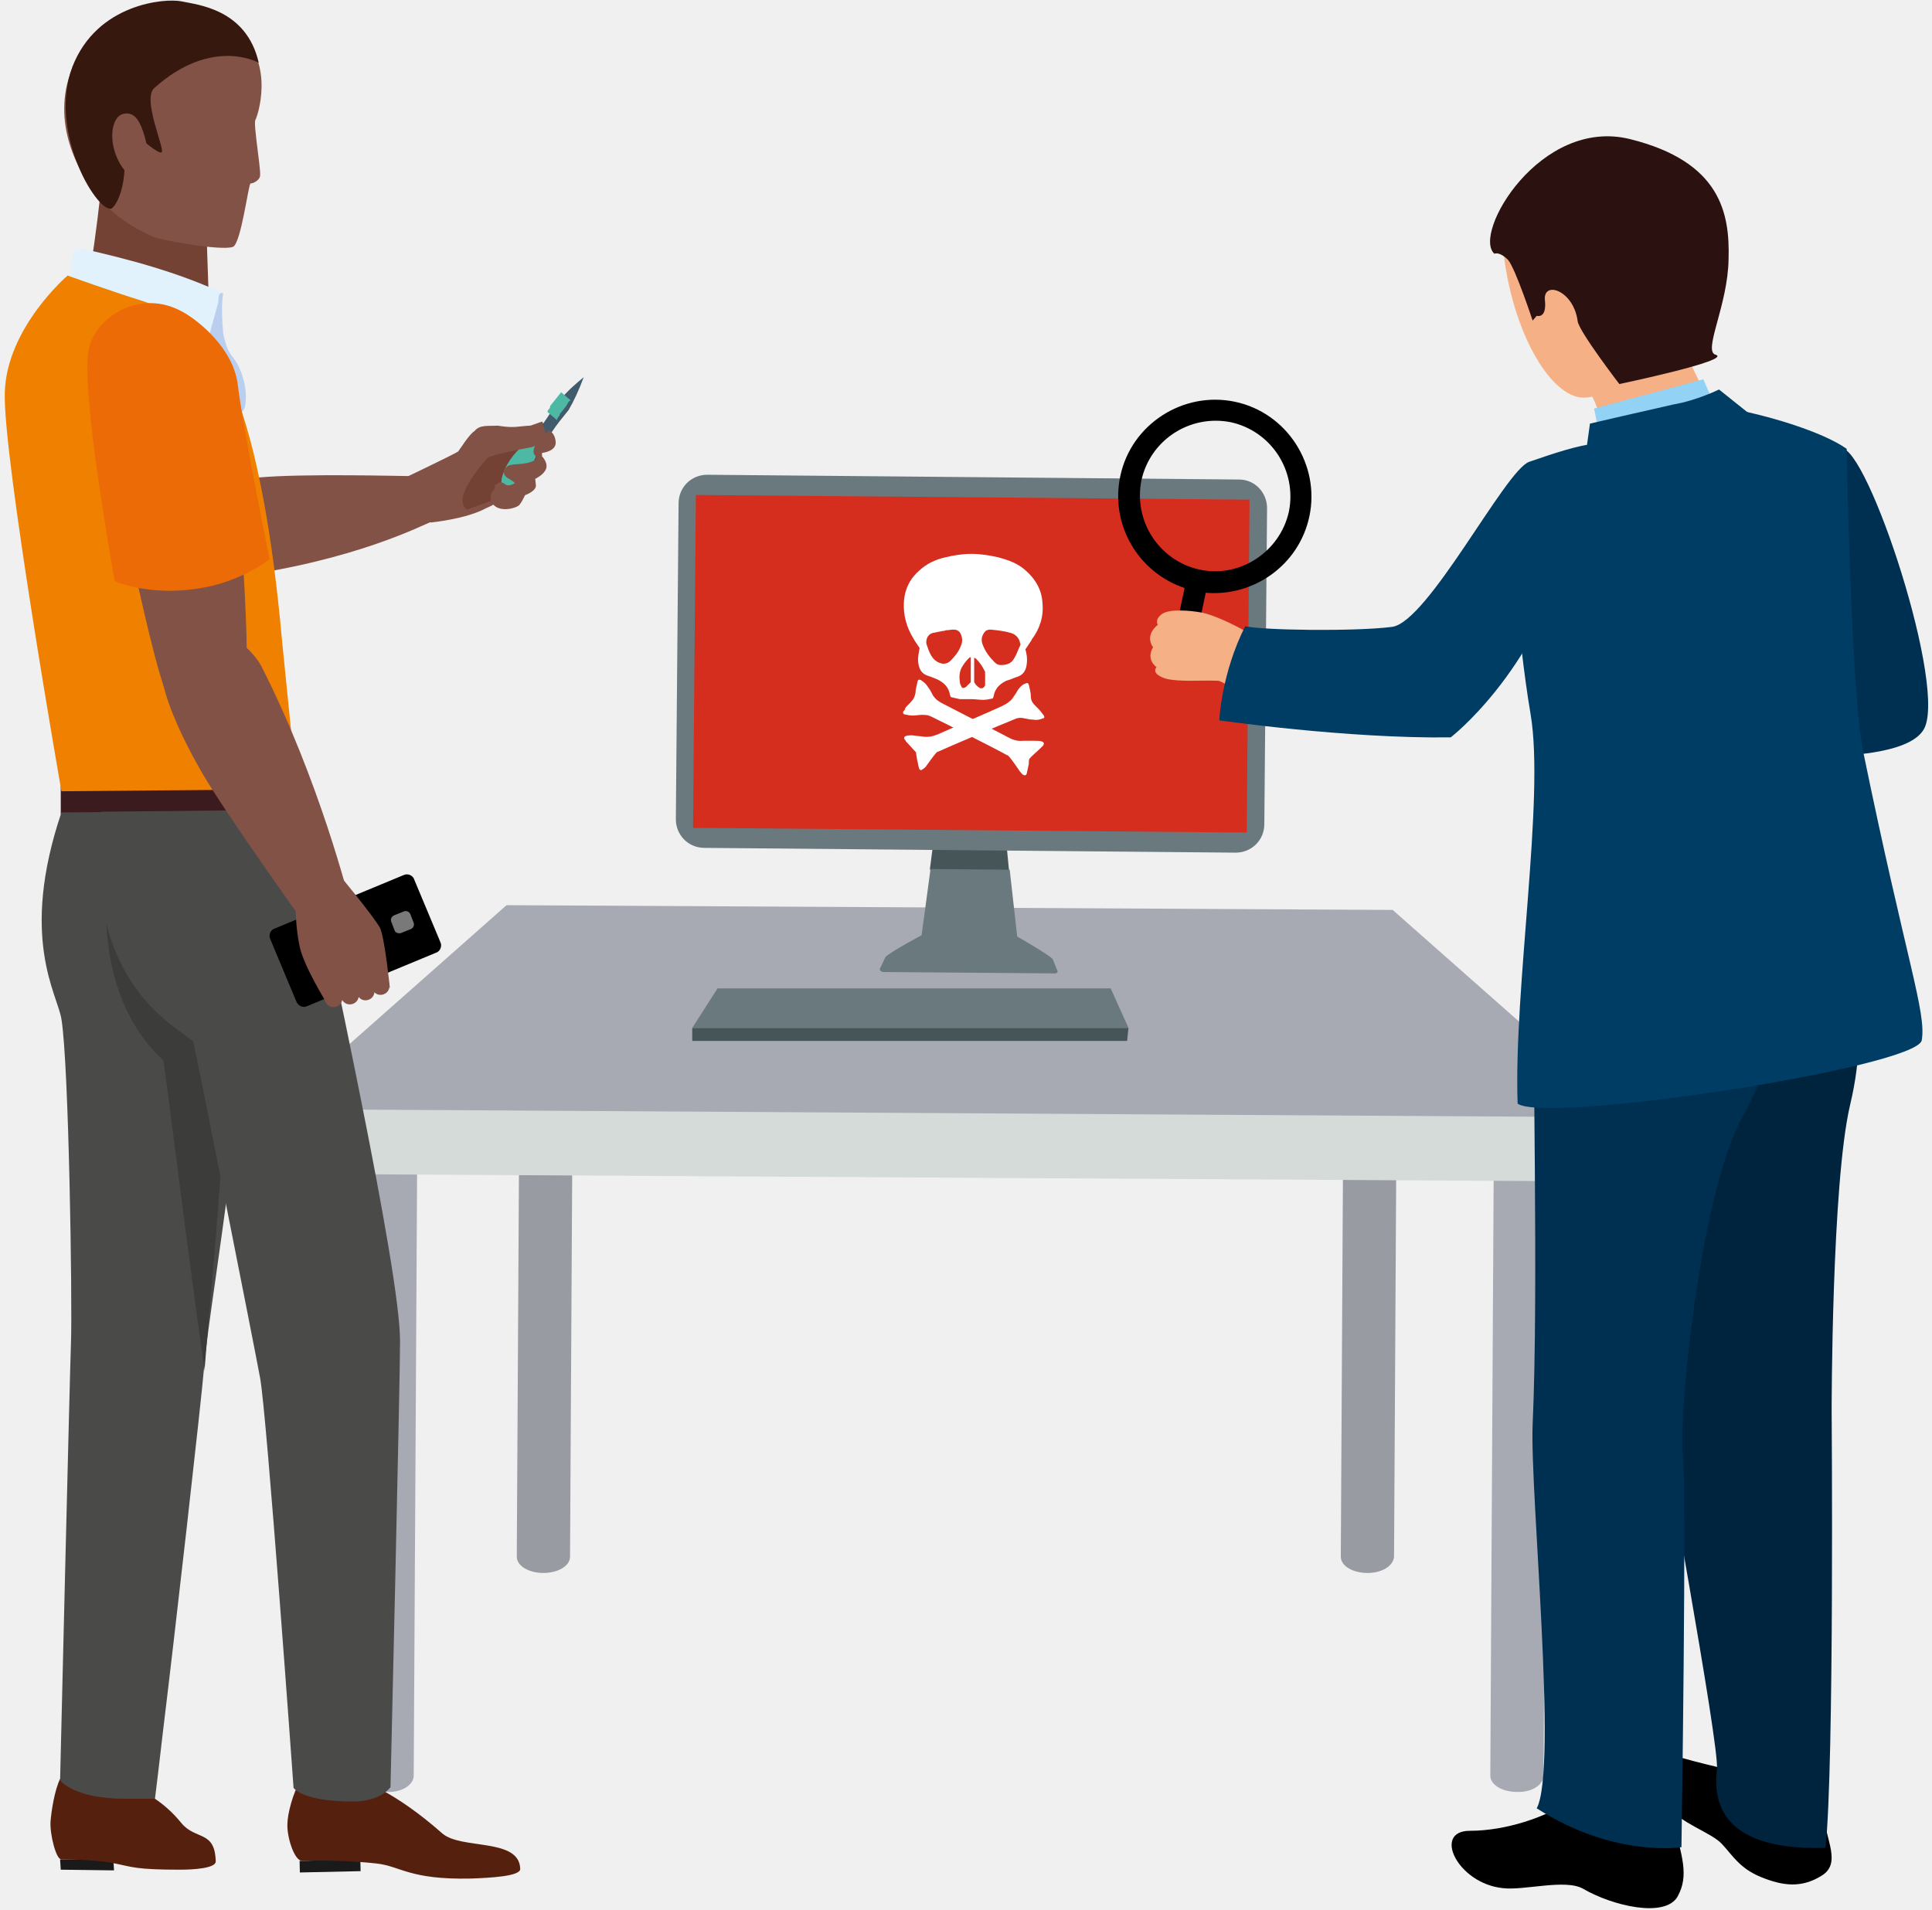
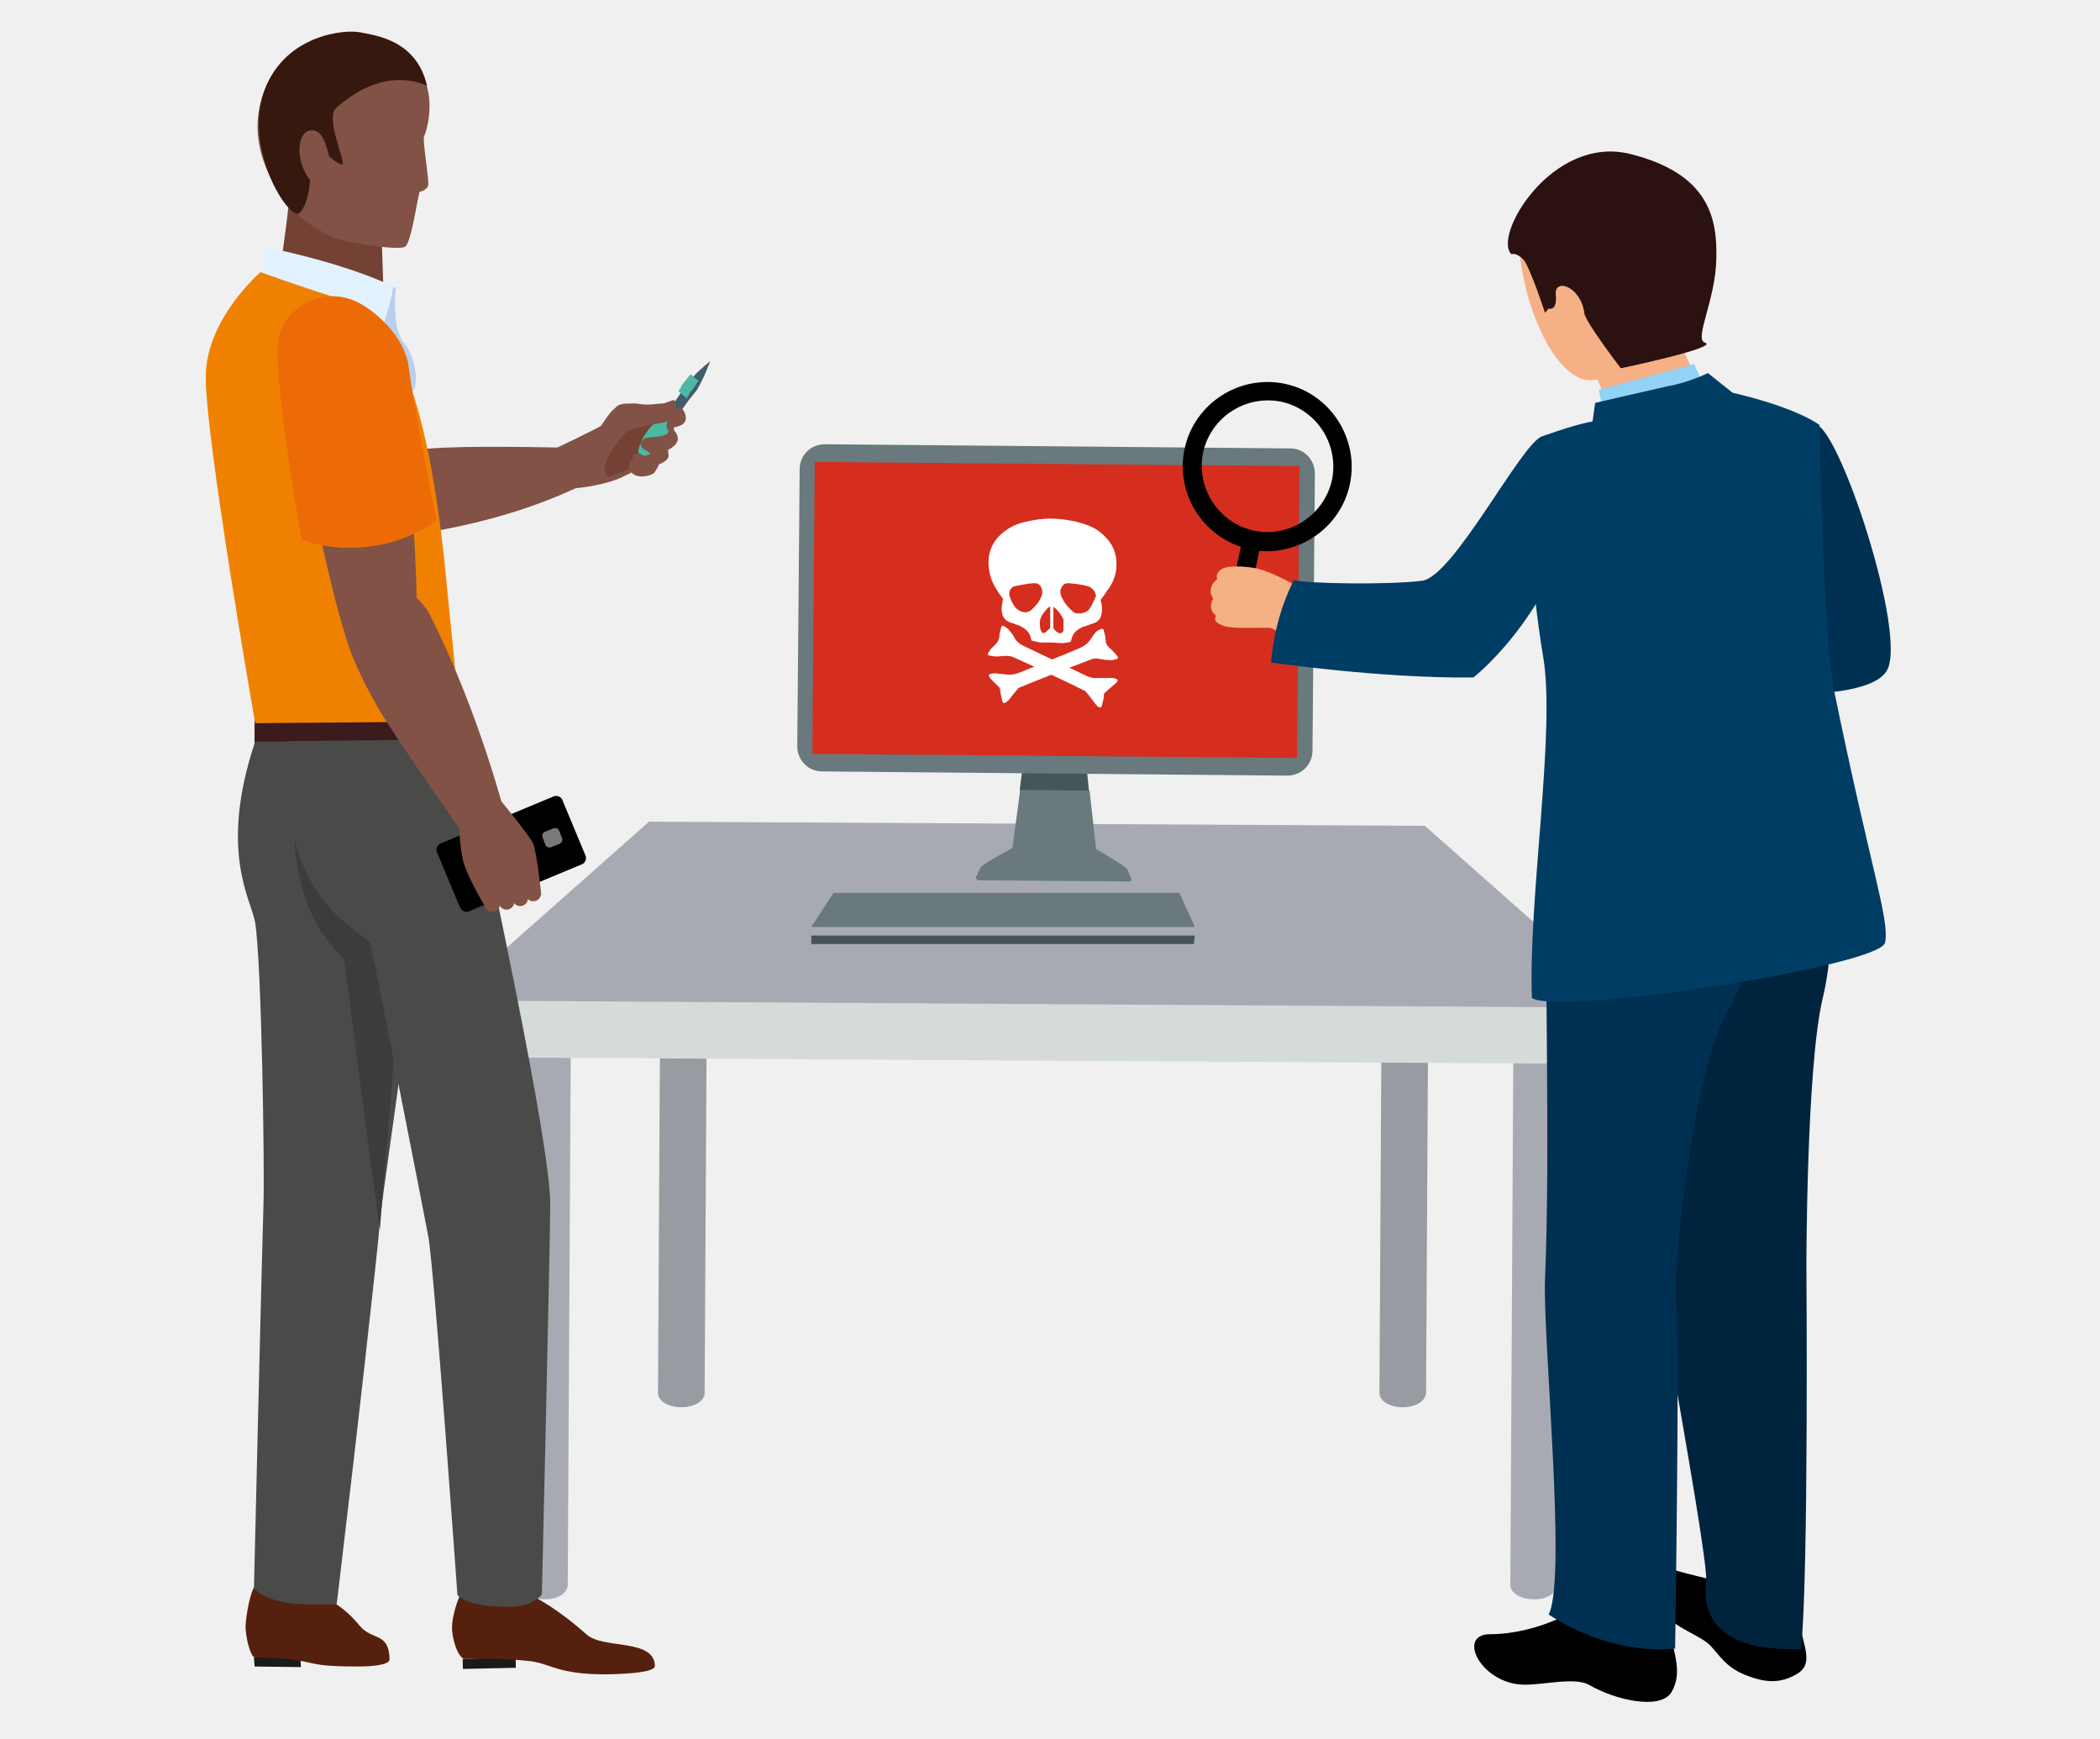
- <svg xmlns="http://www.w3.org/2000/svg" height="176" viewBox="0 0 178 176" width="178">
-   <g fill="none" fill-rule="nonzero">
-     <g transform="translate(25.15901 43.37143)">
-       <path d="m27.36 100.069.314-55.817-4.906-.063-.314 55.88c0 .88 1.132 1.509 2.453 1.509s2.453-.629 2.453-1.509z" fill="#999ba3" />
-       <path d="m103.278 100.069.314-55.817-4.906-.063-.314 55.88c0 .88 1.132 1.509 2.453 1.509 1.321 0 2.39-.629 2.453-1.509z" fill="#999ba3" />
-       <g fill="#a8aab3">
-         <path d="m21.511 40.04-21.322 18.857 124.663.754-21.7-19.171z" />
-         <path d="m12.957 120.246.314-55.817-4.906-.063-.314 55.88c0 .88 1.132 1.509 2.453 1.509 1.321.063 2.453-.629 2.453-1.509z" />
-         <path d="m117.052 120.246.314-55.817-4.906-.063-.314 55.88c0 .88 1.132 1.509 2.453 1.509 1.321.063 2.453-.629 2.453-1.509z" />
+ <svg xmlns="http://www.w3.org/2000/svg" height="178" viewBox="0 0 215 178" width="215">
+   <g fill="none" fill-rule="evenodd">
+     <path d="m1 1h213v176h-213z" opacity=".011" stroke="#fefefe" />
+     <g fill-rule="nonzero" transform="translate(20.64139 3.183623)">
+       <g transform="translate(24.8791 41.92556)">
+         <path d="m26.62 97.481.306-54.374-4.773-.061-.306 54.435c0 .857 1.101 1.47 2.387 1.47s2.387-.612 2.387-1.47z" fill="#999ba3" />
+         <path d="m100.481 97.481.306-54.374-4.773-.061-.306 54.435c0 .857 1.101 1.47 2.387 1.47s2.325-.612 2.387-1.47z" fill="#999ba3" />
+         <g fill="#a8aab3">
+           <path d="m20.928 39.004-20.745 18.369 121.287.735-21.112-18.676z" />
+           <path d="m12.606 117.136.306-54.374-4.773-.061-.306 54.435c0 .857 1.101 1.47 2.387 1.47 1.285.061 2.387-.612 2.387-1.47z" />
+           <path d="m113.883 117.136.306-54.374-4.773-.061-.306 54.435c0 .857 1.101 1.47 2.387 1.47 1.285.061 2.387-.612 2.387-1.47z" />
+         </g>
+         <path d="m.245 57.313v3.123c0 1.47 1.163 2.694 2.631 2.694l115.963.674c1.469 0 2.693-1.163 2.693-2.633v-3.123z" fill="#d5dbd9" />
+         <g transform="translate(36.10463)">
+           <path d="m29.679 33.983-3.366-.674-3.304.612-.245 1.898 7.099.061z" fill="#465557" />
+           <path d="m34.146 44.76-.367-.918c-.49-.49-3.182-2.021-3.182-2.021l-.673-6.001-7.099-.061-.796 5.939s-2.754 1.47-3.243 1.959l-.428.918c-.184.184 0 .429.245.429l7.649.061 7.649.061c.245.061.428-.184.245-.367" fill="#69797d" />
+           <path d="m50.485.796-47.67-.429c-1.407 0-2.57 1.102-2.57 2.572l-.245 28.35c0 1.408 1.101 2.572 2.57 2.572l47.609.429c1.407 0 2.57-1.102 2.57-2.572l.245-28.35c0-1.408-1.101-2.572-2.509-2.572" fill="#69797d" />
+           <path d="m11.541-7.482 29.882-0-0 49.63-29.882 0z" fill="#d52e1e" transform="matrix(.00842529 -.9999645 .9999645 .00842529 8.926669 43.66853)" />
+         </g>
      </g>
-       <path d="m.252 58.834v3.206c0 1.509 1.195 2.766 2.705 2.766l119.191.691c1.51 0 2.767-1.194 2.767-2.703v-3.206z" fill="#d5dbd9" />
-       <g transform="translate(37.10954)">
-         <path d="m30.505 34.886-3.459-.691-3.396.629-.252 1.949 7.296.063z" fill="#465557" />
-         <path d="m35.097 45.949-.377-.943c-.503-.503-3.271-2.074-3.271-2.074l-.692-6.16-7.296-.063-.818 6.097s-2.83 1.509-3.334 2.011l-.44.943c-.189.189 0 .44.252.44l7.862.063 7.862.063c.252.063.44-.189.252-.377" fill="#69797d" />
-         <path d="m51.89.817-48.997-.44c-1.447 0-2.642 1.131-2.642 2.64l-.252 29.103c0 1.446 1.132 2.64 2.642 2.64l48.934.44c1.447 0 2.642-1.131 2.642-2.64l.252-29.103c0-1.446-1.132-2.64-2.579-2.64" fill="#69797d" />
-         <path d="m11.882-7.713 30.675 0.0 0 51.012-30.675-0z" fill="#d52e1e" transform="matrix(.00842529 -.9999645 .9999645 .00842529 9.19738 44.8619)" />
-       </g>
-     </g>
-     <g>
-       <path d="m27.738 75.051h-22.14v-2.64h21.7z" fill="#3b1b1d" />
-       <g transform="translate(3.773852 74.17143)">
-         <g transform="translate(22.64311 89.25714)">
-           <path d="m1.197 7.99 5.598 0.0 0 1.069-5.598-0z" fill="#1a1a1a" transform="matrix(.9997655 -.02165406 .02165406 .9997655 -.183652 .088536)" />
-           <path d="m1.258.691c-.692 1.069-1.195 3.08-1.195 3.96-.063 1.131.629 3.457 1.384 3.394 2.139-.063 4.654 0 6.856.251 2.201.251 3.019 1.509 8.68 1.383 1.635-.063 4.529-.189 4.529-.88-.063-2.891-5.409-1.76-7.17-3.269-4.403-3.897-7.296-4.777-7.296-4.777s-5.661-.314-5.787-.063z" fill="#55210e" />
+       <g>
+         <path d="m26.858 72.927h-21.438v-2.565h21.012z" fill="#3b1b1d" />
+         <g transform="translate(3.654213 72.49684)">
+           <g transform="translate(21.92528 86.80806)">
+             <path d="m1.159 7.262 5.421-0-0 1.038-5.421 0z" fill="#1a1a1a" transform="matrix(.9997655 -.02165406 .02165406 .9997655 -.167593 .085619)" />
+             <path d="m1.218.17c-.67 1.038-1.157 2.993-1.157 3.848-.061 1.099.609 3.359 1.34 3.298 2.071-.061 4.507 0 6.638.244 2.132.244 2.923 1.466 8.405 1.344 1.583-.061 4.385-.183 4.385-.855-.061-2.81-5.238-1.71-6.943-3.176-4.263-3.787-7.065-4.642-7.065-4.642s-5.481-.305-5.603-.061z" fill="#55210e" />
+           </g>
+           <g transform="translate(.609035 86.73097)">
+             <path d="m5.908 8.248-4.75-.061-.061-.916 4.75-.061z" fill="#1a1a1a" />
+             <path d="m1.096.064c-.487.977-.792 2.932-.853 3.848-.061 1.099.487 3.359.974 3.359 1.523 0 3.289.061 4.811.366s1.827.55 5.786.55c1.157 0 3.167-.122 3.167-.733-.061-2.81-1.766-1.893-3.045-3.42-3.106-3.848-6.882-3.726-6.882-3.726s-3.898-.428-3.959-.244z" fill="#55210e" />
+           </g>
+           <path d="m10.841 1.957c-.122.855-.122 1.71 0 2.626-.487-.061-.974 0-1.401.183-.122-.977-.122-1.955-.061-2.932" fill="#2a2d41" />
+           <path d="m17.967.125c2.68 13.743-2.923 43.304-3.411 49.779-.244 2.993-2.619 24.004-3.654 32.494-.244 2.199-.731 6.169-.731 6.169s-.183 0-2.68 0c-4.568 0-5.786-1.649-5.786-1.649s.853-35.914.974-39.273c.122-3.543-.183-24.737-.853-28.89-.365-2.26-3.776-7.268 0-18.507z" fill="#4a4a49" />
+           <path d="m6.578 1.835 9.745-1.283c1.766 14.781-1.279 43.365-1.705 49.351v.366c-1.279-8.612-3.532-27.119-3.715-27.852-1.827-1.588-7.065-7.452-4.324-20.583z" fill="#3c3c3b" />
+           <path d="m5.36.186c-1.644 15.27 6.456 18.995 8.222 20.583.244.916 5.36 26.813 5.969 30.112.609 3.298 2.984 36.708 2.984 36.708s.731 1.222 5.299 1.222c2.497 0 3.35-1.283 3.35-1.283s.853-36.219.853-39.945c0-6.352-6.212-34.815-8.892-47.58z" fill="#4a4a49" />
        </g>
-         <g transform="translate(.628975 89.25714)">
-           <path d="m6.101 8.926-4.906-.063-.063-.943 4.906-.063z" fill="#1a1a1a" />
-           <path d="m1.132.503c-.503 1.006-.818 3.017-.881 3.96-.063 1.131.503 3.457 1.006 3.457 1.572 0 3.396.063 4.969.377 1.572.314 1.887.566 5.975.566 1.195 0 3.271-.126 3.271-.754-.063-2.891-1.824-1.949-3.145-3.52-3.208-3.96-7.107-3.834-7.107-3.834s-4.025-.44-4.088-.251z" fill="#55210e" />
+         <path d="m7.552 25.775c.67-.489 1.766-11.788 1.766-11.788l9.014 3.848s.305 9.834.365 10.567z" fill="#744135" />
+         <path d="m21.56 3.176c-2.497-2.321-9.866-4.52-13.581.305-3.715 4.825-2.132 9.711-.244 12.704 1.523 2.321 2.984 3.665 5.908 5.008.609.305 6.029 1.283 7.126.916.731-.244 1.401-5.68 1.583-5.68.244 0 .853-.305.853-.733.061-.672-.609-4.581-.426-4.947.244-.428 1.644-4.886-1.218-7.574z" fill="#815245" />
+         <path d="m23.082 5.619s-4.141-2.382-9.318 2.26c-1.096.977.914 5.375.67 5.741-.305.428-4.081-3.237-3.898-2.687 1.462 5.008-.244 7.757-.67 7.757-1.401.061-5.542-7.024-3.411-12.704 2.193-5.68 8.283-6.169 9.745-5.864 1.401.305 5.786.672 6.882 5.497z" fill="#36180e" />
+         <path d="m12.851 12.032c.487 1.588.67 3.726-.183 3.97-.853.244-1.949-.855-2.436-2.443-.487-1.588-.122-3.115.731-3.359.853-.183 1.401.244 1.888 1.832z" fill="#815245" />
+         <path d="m42.511 43.61s1.766-.733 2.497-1.649c.731-.916.426-1.16.67-1.466.244-.305 1.279-.672 1.279-.672s2.619-.244 1.401-2.077l-1.035.366s-.244 0-.792.061c-.548.061-1.035.122-2.132-.061-.792.061-1.583-.122-2.071.489-.487.305-1.218 1.527-1.462 1.832-.487.305-4.811 2.382-4.811 2.382l2.375 3.97s3.167-.305 4.933-1.283c1.766-.733 3.228-2.26 3.715-3.42.487-1.16.365-2.26.365-2.26s-1.888 3.237-3.106 3.909c-1.218.916-1.827-.122-1.827-.122z" fill="#815245" />
+         <path d="m41.658 45.625 3.045-1.099 2.923-2.749.426-1.16-.122-1.405-3.837 1.16c.305-.305-4.141 4.031-2.436 5.253z" fill="#744135" />
+         <path d="m44.155 44.282.548.489c.244 0 .974-.916 2.436-2.993.244-.305.487-.611.731-.916.731-1.16 1.401-2.382 2.375-3.543l.487-.611c.487-.855.914-1.771 1.34-2.932-.731.611-1.462 1.222-2.193 2.138l-.487.611c-.731 1.16-1.644 2.382-2.375 3.543-.244.305-.487.611-.731.916-1.705 1.893-1.888 2.687-2.132 3.298z" fill="#425b6c" />
+         <path d="m50.428 36.464c.244-.305.244-.55.487-.611l-.853-.733c-.244.305-.244.305-.487.611l-.487.611c0 .305-.244.305-.244.55l.853.733c0-.305.244-.305.244-.55z" fill="#4db8a4" />
+         <g fill="#4db8a4" transform="translate(44.45959 39.51464)">
+           <path d="m.853 2.446c0 .305.061.55.305.794.305.244.548.244.792-.061-.244.305-.487.611-.487.855-.244 0-.244 0-.487.305-.244 0-.244 0-.548.061 0 0 0-.305-.061-.55 0-.305 0-.305-.061-.55.061 0 .305-.305.548-.855z" />
+           <ellipse cx="1.853" cy="2.202" rx="2.441" ry="1" transform="matrix(.558387 -.8295806 .8295806 .558387 -1.008616 2.509398)" />
        </g>
-         <path d="m11.196 2.451c-.126.88-.126 1.76 0 2.703-.503-.063-1.006 0-1.447.189-.126-1.006-.126-2.011-.063-3.017" fill="#2a2d41" />
-         <path d="m18.555.566c2.767 14.143-3.019 44.566-3.522 51.229-.252 3.08-2.705 24.703-3.774 33.44-.252 2.263-.755 6.349-.755 6.349s-.189 0-2.767 0c-4.717 0-5.975-1.697-5.975-1.697s.881-36.96 1.006-40.417c.126-3.646-.189-25.457-.881-29.731-.377-2.326-3.9-7.48 0-19.046z" fill="#4a4a49" />
-         <path d="m6.793 2.326 10.064-1.32c1.824 15.211-1.321 44.629-1.761 50.789v.377c-1.321-8.863-3.648-27.909-3.837-28.663-1.887-1.634-7.296-7.669-4.466-21.183z" fill="#3c3c3b" />
-         <path d="m5.535.629c-1.698 15.714 6.667 19.549 8.491 21.183.252.943 5.535 27.594 6.164 30.989s3.082 37.777 3.082 37.777.755 1.257 5.472 1.257c2.579 0 3.459-1.32 3.459-1.32s.881-37.274.881-41.109c0-6.537-6.416-35.829-9.183-48.966z" fill="#4a4a49" />
-       </g>
-       <path d="m7.799 26.526c.692-.503 1.824-12.131 1.824-12.131l9.309 3.96s.314 10.12.377 10.874z" fill="#744135" />
-       <path d="m22.266 3.269c-2.579-2.389-10.189-4.651-14.026.314-3.837 4.966-2.201 9.994-.252 13.074 1.572 2.389 3.082 3.771 6.101 5.154.629.314 6.227 1.32 7.359.943.755-.251 1.447-5.846 1.635-5.846.252 0 .881-.314.881-.754.063-.691-.629-4.714-.44-5.091.252-.44 1.698-5.029-1.258-7.794z" fill="#815245" />
-       <path d="m23.838 5.783s-4.277-2.451-9.623 2.326c-1.132 1.006.943 5.531.692 5.909-.314.44-4.214-3.331-4.025-2.766 1.51 5.154-.252 7.983-.692 7.983-1.447.063-5.724-7.229-3.522-13.074 2.264-5.846 8.554-6.349 10.064-6.034 1.447.314 5.975.691 7.107 5.657z" fill="#36180e" />
-       <path d="m13.271 12.383c.503 1.634.692 3.834-.189 4.086-.881.251-2.013-.88-2.516-2.514-.503-1.634-.126-3.206.755-3.457.881-.189 1.447.251 1.95 1.886z" fill="#815245" />
-       <path d="m43.902 44.88s1.824-.754 2.579-1.697c.755-.943.44-1.194.692-1.509s1.321-.691 1.321-.691 2.705-.251 1.447-2.137l-1.069.377s-.252 0-.818.063c-.566.063-1.069.126-2.201-.063-.818.063-1.635-.126-2.139.503-.503.314-1.258 1.571-1.51 1.886-.503.314-4.969 2.451-4.969 2.451l2.453 4.086s3.271-.314 5.095-1.32c1.824-.754 3.334-2.326 3.837-3.52s.377-2.326.377-2.326-1.95 3.331-3.208 4.023c-1.258.943-1.887-.126-1.887-.126z" fill="#815245" />
-       <path d="m43.022 46.954 3.145-1.131 3.019-2.829.44-1.194-.126-1.446-3.963 1.194c.314-.314-4.277 4.149-2.516 5.406z" fill="#744135" />
-       <path d="m45.601 45.571.566.503c.252 0 1.006-.943 2.516-3.08.252-.314.503-.629.755-.943.755-1.194 1.447-2.451 2.453-3.646l.503-.629c.503-.88.943-1.823 1.384-3.017-.755.629-1.51 1.257-2.264 2.2l-.503.629c-.755 1.194-1.698 2.451-2.453 3.646-.252.314-.503.629-.755.943-1.761 1.949-1.95 2.766-2.201 3.394z" fill="#425b6c" />
-       <path d="m52.079 37.526c.252-.314.252-.566.503-.629l-.881-.754c-.252.314-.252.314-.503.629l-.503.629c0 .314-.252.314-.252.566l.881.754c0-.314.252-.314.252-.566z" fill="#4db8a4" />
-       <g fill="#4db8a4" transform="translate(45.91519 40.22857)">
-         <path d="m.881 2.954c0 .314.063.566.314.817.314.251.566.251.818-.063-.252.314-.503.629-.503.88-.252 0-.252 0-.503.314-.252 0-.252 0-.566.063 0 0 0-.314-.063-.566 0-.314 0-.314-.063-.566.063 0 .314-.314.566-.88z" />
-         <ellipse cx="1.913" cy="2.703" rx="2.515" ry="1" transform="matrix(.558387 -.8295806 .8295806 .558387 -1.397558 2.781023)" />
-       </g>
-       <g fill="#815245" transform="translate(44.65724 38.97143)">
-         <path d="m.943 6.034s-.755.629-.189 1.446c.629.817 2.201.377 2.453.063.252-.314.503-.88.503-.88s1.069-.377 1.006-.943c-.063-.566-.063-.566-.063-.566s.818-.377 1.006-.943c.189-.566-.377-1.131-.377-1.131v-.314s1.321-.126 1.258-1.006c-.063-.88-.629-1.069-.629-1.069s-2.076 1.634-1.195 2.389v.314s-.503.314-1.321.377c-.818.063-.818.063-1.069.126-.252 0-1.006.691-.189 1.194.881.503.566.503.566.503s-.503.314-.818.063c-.314-.251-.566-.251-.818.063-.189-.251-.126.314-.126.314z" />
-         <path d="m5.346.189-1.069.377s-.252 0-.818.063c-.252 0-.818.063-1.069.126l-2.201 2.514c.252-.314 3.648-.943 3.648-.943s2.516-.251 1.51-2.137z" />
-       </g>
-       <path d="m22.517 37.651s.44-1.257-.252-3.206-1.195-1.257-1.698-3.709c-.252-2.703 0-3.709 0-3.709l-5.409-1.949-11.007 7.291s-.377 10.183.818 14.897c1.195 4.463 4.78 9.114 4.78 9.114z" fill="#bacfed" />
-       <path d="m20.567 27.029s-.503-.251-.44.754c-.252 1.006-1.132 3.96-1.132 4.463 0 .503.252.503.252.503s-4.969-3.206-7.296-3.897c-2.39-.943-5.409-3.206-5.409-3.206s0-1.509.189-2.263c0-.251.44-.503.692-.503 4.466 1.006 8.931 2.2 13.146 4.149z" fill="#e1f2fd" />
-       <path d="m20.379 33.691s-4.214-1.697-7.548-1.446c-3.271.251-7.233 4.274-7.673 9.491-.44 5.217 2.642 10.371 11.384 12.823 8.491 2.389 9.435 4.4 9.435 4.4l1.384 13.766-21.7.189s-5.409-30.8-5.22-36.771c.189-5.971 5.787-10.749 5.787-10.749s4.025 1.446 7.045 2.389c3.082 1.006 6.416 4.714 7.107 5.909z" fill="#f08100" />
-       <path d="m12.705 49.217c-2.139-3.709 6.73-4.84 11.133-5.217 4.214-.377 13.146-.126 14.089-.126.063 0 .063 0 .063.063l1.887 4.023v.063c-.881.314-7.107 3.646-18.492 5.154-1.132.189-6.478-.189-8.68-3.96z" fill="#815245" />
-       <path d="m20.379 33.691s3.774 4.714 5.598 25.269l-5.535 1.634s-13.649-8.486-13.9-8.486c-.252 0-3.208-10.309-3.208-10.309s2.39-7.543 2.076-8.989c-.377-1.446 4.843-3.771 4.843-3.771s6.478 2.074 6.227 1.76 3.9 2.891 3.9 2.891z" fill="#f08100" />
-       <g transform="translate(9.434629 30.8)">
-         <g transform="translate(15.09541 49.65714)">
-           <path d="m12.894 6.663c-.314.126-.755 0-.881-.377-.126-.314 0-.754.377-.88.314-.126.755 0 .881.377.126.377-.063.754-.377.88z" fill="#936037" />
-           <path d="m2.767 11.817-2.39-5.72c-.189-.377 0-.88.44-1.006l11.825-4.903c.377-.189.881 0 1.006.44l2.39 5.72c.189.377 0 .88-.44 1.006l-11.825 4.903c-.377.189-.818 0-1.006-.44z" fill="#000" />
-           <path d="m11.825 5.28-.314-.817c-.063-.189 0-.44.252-.566l.943-.377c.189-.063.44 0 .566.251l.314.817c.063.189 0 .44-.252.566l-.943.377c-.252.063-.503-.063-.566-.251z" fill="#797979" />
+         <g fill="#815245" transform="translate(43.24152 37.86845)">
+           <path d="m.914 5.864s-.731.611-.183 1.405c.609.794 2.132.366 2.375.061.244-.305.487-.855.487-.855s1.035-.366.974-.916c-.061-.55-.061-.55-.061-.55s.792-.366.974-.916-.365-1.099-.365-1.099v-.305s1.279-.122 1.218-.977c-.061-.855-.609-1.038-.609-1.038s-2.01 1.588-1.157 2.321v.305s-.487.305-1.279.366c-.792.061-.792.061-1.035.122-.244 0-.974.672-.183 1.16.853.489.548.489.548.489s-.487.305-.792.061c-.305-.244-.548-.244-.792.061-.183-.244-.122.305-.122.305z" />
+           <path d="m5.177.183-1.035.366s-.244 0-.792.061c-.244 0-.792.061-1.035.122l-2.132 2.443c.244-.305 3.532-.916 3.532-.916s2.436-.244 1.462-2.077z" />
        </g>
-         <g fill="#815245">
-           <path d="m5.472.126c-3.9-.189-5.22 2.891-5.158 6.6.063 3.709 4.717 25.583 5.661 26.337.943.754 6.541.251 7.17-1.32.629-1.634-.818-21.246-1.447-24.263-.503-3.017-1.635-7.103-6.227-7.354z" />
-           <path d="m6.982 27.343c-3.9 1.571.063 9.366 2.201 13.074 2.139 3.709 9.435 13.891 9.435 13.891l4.151-2.074s-2.767-11.126-8.114-21.623c-.503-1.069-3.711-4.903-7.673-3.269z" />
-           <g transform="translate(17.61131 49.02857)">
-             <g transform="translate(1.257951 6.285714)">
-               <path d="m2.642 6.663c.44-.126.692-.566.566-1.006l-1.006-3.394c-.126-.44-.566-.691-1.006-.566-.44.126-.692.566-.566 1.006l1.006 3.394c.126.44.566.691 1.006.566z" />
-               <path d="m4.151 6.411c.44-.126.692-.566.566-1.006l-1.006-3.394c-.126-.44-.566-.691-1.006-.566-.44.126-.692.566-.566 1.006l1.006 3.394c.126.44.566.691 1.006.566z" />
-               <path d="m5.598 6.034c.44-.126.692-.566.566-1.006l-1.006-3.394c-.126-.44-.566-.691-1.006-.566-.44.126-.692.566-.566 1.006l1.006 3.394c.126.44.566.691 1.006.566z" />
-               <path d="m6.982 5.531c.44-.126.692-.566.566-1.006l-1.006-3.394c-.126-.44-.566-.691-1.006-.566-.44.126-.692.566-.566 1.006l1.006 3.394c.126.44.566.691 1.006.566z" />
+         <path d="m21.803 36.586s.426-1.222-.244-3.115-1.157-1.222-1.644-3.604c-.244-2.626 0-3.604 0-3.604l-5.238-1.893-10.658 7.085s-.365 9.895.792 14.476c1.157 4.337 4.629 8.856 4.629 8.856z" fill="#bacfed" />
+         <path d="m19.915 26.264s-.487-.244-.426.733c-.244.977-1.096 3.848-1.096 4.337s.244.489.244.489-4.811-3.115-7.065-3.787c-2.314-.916-5.238-3.115-5.238-3.115s0-1.466.183-2.199c0-.244.426-.489.67-.489 4.324.977 8.648 2.138 12.729 4.031z" fill="#e1f2fd" />
+         <path d="m19.733 32.738s-4.081-1.649-7.308-1.405c-3.167.244-7.004 4.153-7.43 9.223-.426 5.069 2.558 10.078 11.024 12.46 8.222 2.321 9.136 4.275 9.136 4.275l1.34 13.376-21.012.183s-5.238-29.928-5.055-35.731c.183-5.802 5.603-10.444 5.603-10.444s3.898 1.405 6.821 2.321c2.984.977 6.212 4.581 6.882 5.741z" fill="#f08100" />
+         <path d="m12.303 47.824c-2.071-3.604 6.517-4.703 10.78-5.069 4.081-.366 12.729-.122 13.642-.122.061 0 .061 0 .061.061l1.827 3.909v.061c-.853.305-6.882 3.543-17.906 5.008-1.096.183-6.273-.183-8.405-3.848z" fill="#815245" />
+         <path d="m19.733 32.738s3.654 4.581 5.42 24.553l-5.36 1.588s-13.216-8.246-13.46-8.246-3.106-10.017-3.106-10.017 2.314-7.329 2.01-8.734c-.365-1.405 4.69-3.665 4.69-3.665s6.273 2.016 6.029 1.71c-.244-.305 3.776 2.81 3.776 2.81z" fill="#f08100" />
+         <g transform="translate(9.135532 29.92829)">
+           <g transform="translate(14.61685 48.25173)">
+             <path d="m12.485 6.474c-.305.122-.731 0-.853-.366-.122-.305 0-.733.365-.855.305-.122.731 0 .853.366.122.366-.061.733-.365.855z" fill="#936037" />
+             <path d="m2.68 11.483-2.314-5.558c-.183-.366 0-.855.426-.977l11.45-4.764c.365-.183.853 0 .974.428l2.314 5.558c.183.366 0 .855-.426.977l-11.45 4.764c-.365.183-.792 0-.974-.428z" fill="#000" />
+             <path d="m11.45 5.131-.305-.794c-.061-.183 0-.428.244-.55l.914-.366c.183-.061.426 0 .548.244l.305.794c.061.183 0 .428-.244.55l-.914.366c-.244.061-.487-.061-.548-.244z" fill="#797979" />
+           </g>
+           <g fill="#815245">
+             <path d="m5.299.122c-3.776-.183-5.055 2.81-4.994 6.413.061 3.604 4.568 24.859 5.481 25.592.914.733 6.334.244 6.943-1.283.609-1.588-.792-20.644-1.401-23.576-.487-2.932-1.583-6.902-6.029-7.146z" />
+             <path d="m6.76 26.569c-3.776 1.527.061 9.101 2.132 12.704s9.136 13.498 9.136 13.498l4.02-2.016s-2.68-10.811-7.857-21.011c-.487-1.038-3.593-4.764-7.43-3.176z" />
+             <g transform="translate(17.05299 47.64095)">
+               <g transform="translate(1.7169 6.609528)">
+                 <path d="m2.059 5.973c.426-.122.67-.55.548-.977l-.974-3.298c-.122-.428-.548-.672-.974-.55-.426.122-.67.55-.548.977l.974 3.298c.122.428.548.672.974.55z" />
+                 <path d="m3.521 5.728c.426-.122.67-.55.548-.977l-.974-3.298c-.122-.428-.548-.672-.974-.55-.426.122-.67.55-.548.977l.974 3.298c.122.428.548.672.974.55z" />
+                 <path d="m4.922 5.362c.426-.122.67-.55.548-.977l-.974-3.298c-.122-.428-.548-.672-.974-.55-.426.122-.67.55-.548.977l.974 3.298c.122.428.548.672.974.55z" />
+                 <path d="m6.261 4.873c.426-.122.67-.55.548-.977l-.974-3.298c-.122-.428-.548-.672-.974-.55-.426.122-.67.55-.548.977l.974 3.298c.122.428.548.672.974.55z" />
+               </g>
+               <path d="m3.654.244s3.593 4.337 4.081 5.314c.426 1.038.853 5.314.853 5.314s-1.705-.855-2.619-.428c-.914.428-3.106 1.649-3.106 1.649s-1.949-3.176-2.314-4.886c-.365-1.71-.365-3.481-.365-3.481z" />
            </g>
-             <path d="m3.774.251s3.711 4.463 4.214 5.469c.44 1.069.881 5.469.881 5.469s-1.761-.88-2.705-.44c-.943.44-3.208 1.697-3.208 1.697s-2.013-3.269-2.39-5.029-.377-3.583-.377-3.583z" />
          </g>
        </g>
+         <path d="m16.383 27.974c1.401.794 4.385 3.237 4.811 6.352.548 4.398 2.862 15.758 2.862 15.758s-2.619 2.077-6.456 2.626c-4.446.672-7.369-.672-7.369-.672s-3.106-17.224-2.314-20.767c.548-2.81 4.568-5.558 8.466-3.298z" fill="#ed6b06" />
      </g>
-       <path d="m16.919 28.789c1.447.817 4.529 3.331 4.969 6.537.566 4.526 2.956 16.217 2.956 16.217s-2.705 2.137-6.667 2.703c-4.592.691-7.611-.691-7.611-.691s-3.208-17.726-2.39-21.371c.566-2.891 4.717-5.72 8.743-3.394z" fill="#ed6b06" />
+       <g transform="translate(100.3893 12.22829)">
+         <path d="m17.172 34.142c.978-4.644-2.016-9.287-6.659-10.265-4.643-.978-9.287 2.016-10.264 6.66-.916 4.338 1.588 8.615 5.743 10.02v.061l-1.344 6.354c-.122.489.244 1.039.733 1.161.489.122 1.039-.244 1.161-.733l1.344-6.354v-.061c4.338.367 8.37-2.505 9.287-6.843zm-9.836 4.766c-3.605-.794-5.926-4.338-5.193-8.004.794-3.605 4.338-5.927 8.004-5.193 3.605.794 5.926 4.338 5.193 8.004-.794 3.605-4.399 5.988-8.004 5.193z" fill="#000" />
+         <path d="m64.521 28.154c2.016-1.894 9.531 20.285 7.759 24.806-1.772 4.521-21.078 2.077-23.766 1.955-2.749-.122 8.187-6.782 8.187-6.782l-3.238-5.132 8.553-3.788c-.061.061 2.016-10.57 2.505-11.059z" fill="#003051" />
+         <path d="m63.238 150.597c.122 2.077 1.588 4.216-.244 5.316-1.772 1.1-3.421.916-5.376.122s-2.566-1.955-3.544-2.994c-.978-1.039-3.849-1.894-4.643-3.299-.794-1.405-1.1-5.132.489-4.582s6.293 1.589 6.293 1.589z" fill="#000" />
+         <path d="m63.971 69.702c1.222 3.727 3.605 8.737 1.588 17.169-1.65 7.026-1.65 27.311-1.65 27.311s.244 31.833-.55 39.226c-10.02.305-9.959-4.827-9.714-7.026.244-2.2-5.193-31.222-5.254-32.871-.122-1.65 2.627-28.228 4.032-33.116 1.344-4.827 11.547-10.692 11.547-10.692z" fill="#00233e" />
+         <path d="m49.736 150.903c.733 3.238 1.466 4.949.367 6.904-1.161 1.894-5.804.794-8.431-.733-1.588-.916-5.315.183-7.209-.061-4.032-.428-6.293-5.132-2.933-5.132 3.299 0 6.782-1.283 8.431-2.383 1.588-1.161 9.775 1.405 9.775 1.405z" fill="#000" />
+         <g fill="#f6b086" transform="translate(34.40092 3.775477)">
+           <path d="m14.174 8.248c-.122 1.894 2.383 7.943 3.727 10.509 1.283 2.566 3.971 6.049 3.971 6.049l-12.036 5.743s.061-11.181-3.238-12.464c-2.016-.794 7.576-9.837 7.576-9.837z" />
+           <path d="m6.354 17.536c-.489-.367.061-1.466.855-2.566l1.344-.978 4.827 11.975-2.261 2.077-1.588-1.833c0-.061.122-6.293-3.177-8.676z" />
+           <path d="m.244 7.515c.978 6.843 4.216 12.159 7.026 12.22 2.81.061 8.553-4.582 8.676-9.959.122-5.377-3.482-10.204-8.737-9.531-5.743.733-7.698 1.894-6.965 7.271z" />
+         </g>
+         <path d="m33.729 10.619c-2.016-1.772 4.093-12.281 12.158-10.265s8.92 6.599 8.798 10.753c-.061 4.155-2.322 8.248-1.161 8.554 1.588.489-8.615 2.627-8.615 2.627s-3.605-4.705-3.727-5.621c-.367-2.811-3.116-3.666-2.933-1.894.183 1.711-.733 1.405-.733 1.405l-.367.428s-1.527-4.644-2.199-5.438c-.794-.794-1.222-.55-1.222-.55z" fill="#2b1110" />
+         <path d="m53.28 23.816-.855-1.955-9.775 2.627.489 2.383z" fill="#92d2f4" />
+         <path d="m53.829 22.777 2.749 2.2s-8.248 3.91-10.814 3.849c-2.566-.061-3.788-.794-3.788-.794l.305-2.2s5.254-1.222 7.454-1.711c2.138-.367 4.093-1.344 4.093-1.344z" fill="#003d64" />
+         <path d="m11.612 44.529c-1.344-.794-3.116-1.589-4.093-1.772-.978-.183-2.994-.367-3.605.183-.611.489-.305.916-.305.916s-1.222.855-.428 2.016c-.672 1.1.305 1.772.305 1.772-.428.55.428.916.855 1.039 1.222.305 3.116.122 4.643.183.611 0 4.338 2.872 5.071 3.299.733.367 3.116-6.11 3.116-6.11z" fill="#f6b086" />
+         <path d="m37.272 72.757c-.183 8.126.428 30.489-.122 42.77-.244 6.049 2.261 30.794.367 34.338 6.904 4.46 12.952 3.483 12.952 3.483s.489-32.138.122-35.132c-.428-2.994 1.466-22.973 5.193-30 3.727-6.965 6.659-16.008 3.116-17.169-3.666-1.039-21.628 1.711-21.628 1.711z" fill="#003051" />
+         <g fill="#003d64">
+           <path d="m53.829 24.305c4.155.672 9.287 2.261 11.425 3.788 0 0 .367 21.629 1.466 27.067 3.849 18.757 5.682 23.401 5.254 25.906-.428 2.444-33.542 7.515-36.169 5.682-.367-10.326 2.444-27.311 1.161-34.888-1.283-7.576-1.833-17.841-1.833-17.841s-.855-1.894 2.688-4.155c3.055-2.016 6.354-2.688 6.354-2.688z" />
+           <path d="m40.327 37.136c-3.177 11.181-10.509 16.802-10.509 16.802-9.348.122-20.712-1.527-20.712-1.527s.183-4.216 2.322-8.432c1.466.367 9.836.489 13.136.061 3.238-.428 10.142-14.053 12.28-14.786 4.582-1.589 8.37-2.749 8.676-.061-.122 0-2.383 1.833-5.193 7.943z" />
+         </g>
+       </g>
+       <g fill="#fff" transform="translate(80.31148 49.7866)">
+         <path d="m13.466 14.233c-.064-.06-.129-.179-.193-.238-.193-.238-.451-.476-.709-.715-.193-.179-.322-.417-.322-.715 0-.357-.129-.715-.193-1.012-.064-.179-.129-.179-.322-.119-.064.06-.193.06-.258.119-.258.179-.451.417-.58.655-.129.179-.258.357-.387.536-.258.298-.58.476-.966.655-1.095.476-5.155 2.084-5.992 2.442-.451.179-.902.298-1.418.238-.387-.06-.773-.06-1.095-.119-.193 0-.387 0-.58.06-.193.06-.193.179-.129.298.064.06.129.119.129.179.322.298.58.596.902.893.064.06.064.119.064.179 0 .119.064.298.064.417.064.298.129.536.193.834.064.179.193.238.322.119.129-.06.193-.119.322-.238.322-.417.644-.834.966-1.191.064-.06.129-.119.193-.119.966-.417 5.992-2.382 7.281-2.859.258-.119.58-.119.838-.06.322.06.58.119.902.119.322.06.58 0 .902-.119.129 0 .129-.119.064-.238z" />
+         <path d="m.258 13.816c.064-.06.129-.119.129-.238.193-.238.451-.417.644-.655.193-.179.258-.417.322-.655 0-.357.129-.655.193-1.012.064-.179.129-.179.322-.119.064.06.193.119.258.179.258.179.387.417.58.655.129.179.193.357.322.536.258.357.58.536.966.715 1.095.536 5.155 2.442 5.992 2.859.451.238.966.417 1.482.357h1.16c.193 0 .451 0 .644.06.193.06.258.179.129.357-.064.06-.129.119-.193.179-.322.298-.644.536-.966.834-.064.06-.064.119-.129.119-.064.119-.064.298-.064.476-.064.298-.129.536-.193.834-.064.179-.193.179-.322.119-.129-.06-.193-.179-.322-.298-.322-.417-.644-.893-1.031-1.31-.064-.06-.129-.119-.193-.119-1.031-.536-5.992-2.859-7.216-3.395-.258-.119-.515-.119-.838-.119-.258 0-.58.06-.838.06-.258 0-.58-.06-.838-.119-.064-.06-.129-.179 0-.298z" />
+         <path d="m13.337 4.407c-.064-1.132-.644-2.084-1.611-2.859-.709-.596-1.611-.893-2.577-1.132-.838-.179-1.675-.298-2.513-.298-.838 0-1.675.119-2.448.298-.902.179-1.74.536-2.448 1.132-.902.715-1.418 1.667-1.482 2.799-.064 1.132.258 2.203.902 3.156 0 .06.064.06.064.119l.515.715c-.064.417-.193.834-.129 1.251.064.596.322 1.012.966 1.191.064 0 .129.06.193.06.193.06.451.179.644.238.515.238.902.536 1.095 1.012.064.119.064.298.129.417 0 .06.064.119.064.119.258.06.58.119.838.179h1.095c.387 0 .773.06 1.095.06s.58-.06.902-.119c0 0 .064-.06.064-.119.064-.119.064-.298.129-.417.193-.476.58-.774 1.095-1.012.193-.06.451-.119.709-.238.064 0 .129-.06.193-.06.709-.179.966-.596 1.031-1.191.064-.417 0-.834-.129-1.251l.515-.715c.064-.06.064-.06.064-.119.773-.953 1.16-2.025 1.031-3.216zm-8.698 5.062c-.258.238-.644.298-.966.179-.387-.119-.644-.357-.838-.655s-.322-.655-.451-1.012c-.064-.417.129-.834.58-.953l.966-.179c.064 0 .193 0 .258-.06.258 0 .515-.06.773-.06.515 0 .709.357.773.715.064.238 0 .536-.129.774-.193.476-.58.893-.966 1.251zm1.933 1.787c0 .06 0 .119-.064.119-.129.119-.258.238-.387.357-.064.06-.129.06-.129.06-.129.06-.258.06-.322-.119-.064-.119-.129-.238-.129-.357-.064-.417-.064-.893.193-1.31.193-.298.387-.536.644-.774.064-.06.129-.06.193-.119v.298zm1.353.298c0 .119-.129.238-.258.298-.064 0-.129 0-.193 0-.258-.119-.451-.298-.58-.536v-.06c0-.655 0-1.31 0-1.965 0-.06 0-.06 0-.119.064.06.129.06.193.119.322.298.58.655.773 1.012.064.06.064.179.064.298zm3.286-3.395c-.193.357-.322.774-.58 1.132-.258.417-.709.536-1.224.536-.193 0-.387-.06-.58-.238-.515-.476-.902-.953-1.16-1.608-.129-.357-.064-.715.193-1.012.129-.179.322-.238.58-.238.644.06 1.289.119 1.933.298.451.119.773.476.838.834.064.119.064.238 0 .298z" />
+       </g>
+       <path d="m101.699 91.712h-39.283l2.275-3.494h35.41z" fill="#69797d" />
+       <path d="m101.699 92.586h-39.283v.873h39.16z" fill="#465557" />
    </g>
-     <g transform="translate(102.523 11.94286)">
-       <path d="m18.114 35.64c1.006-4.777-2.076-9.554-6.856-10.56-4.78-1.006-9.56 2.074-10.567 6.851-.943 4.463 1.635 8.863 5.912 10.309v.063l-1.384 6.537c-.126.503.252 1.069.755 1.194s1.069-.251 1.195-.754l1.384-6.537v-.063c4.466.377 8.617-2.577 9.56-7.04zm-10.127 4.903c-3.711-.817-6.101-4.463-5.346-8.234.818-3.709 4.466-6.097 8.24-5.343 3.711.817 6.101 4.463 5.346 8.234-.818 3.709-4.529 6.16-8.24 5.343z" fill="#000" />
-       <path d="m66.86 29.48c2.076-1.949 9.812 20.869 7.988 25.52-1.824 4.651-21.7 2.137-24.467 2.011-2.83-.126 8.428-6.977 8.428-6.977l-3.334-5.28 8.806-3.897c-.063.063 2.076-10.874 2.579-11.377z" fill="#003051" />
-       <path d="m65.539 155.446c.126 2.137 1.635 4.337-.252 5.469-1.824 1.131-3.522.943-5.535.126-2.013-.817-2.642-2.011-3.648-3.08-1.006-1.069-3.963-1.949-4.78-3.394-.818-1.446-1.132-5.28.503-4.714 1.635.566 6.478 1.634 6.478 1.634z" fill="#000" />
-       <path d="m66.294 72.223c1.258 3.834 3.711 8.989 1.635 17.663-1.698 7.229-1.698 28.097-1.698 28.097s.252 32.749-.566 40.354c-10.315.314-10.252-4.966-10.001-7.229.252-2.263-5.346-32.12-5.409-33.817-.126-1.697 2.705-29.04 4.151-34.069 1.384-4.966 11.888-11 11.888-11z" fill="#00233e" />
-       <path d="m51.639 155.76c.755 3.331 1.51 5.091.377 7.103-1.195 1.949-5.975.817-8.68-.754-1.635-.943-5.472.189-7.422-.063-4.151-.44-6.478-5.28-3.019-5.28 3.396 0 6.982-1.32 8.68-2.451 1.635-1.194 10.064 1.446 10.064 1.446z" fill="#000" />
-       <g fill="#f6b086" transform="translate(35.85159 4.4)">
-         <path d="m14.592 8.486c-.126 1.949 2.453 8.171 3.837 10.811 1.321 2.64 4.088 6.223 4.088 6.223l-12.391 5.909s.063-11.503-3.334-12.823c-2.076-.817 7.799-10.12 7.799-10.12z" />
-         <path d="m6.541 18.04c-.503-.377.063-1.509.881-2.64l1.384-1.006 4.969 12.32-2.327 2.137-1.635-1.886c0-.063.126-6.474-3.271-8.926z" />
-         <path d="m.252 7.731c1.006 7.04 4.34 12.509 7.233 12.571 2.893.063 8.806-4.714 8.931-10.246.126-5.531-3.585-10.497-8.994-9.806-5.912.754-7.925 1.949-7.17 7.48z" />
-       </g>
-       <path d="m35.16 11.44c-2.076-1.823 4.214-12.634 12.517-10.56s9.183 6.789 9.057 11.063c-.063 4.274-2.39 8.486-1.195 8.8 1.635.503-8.869 2.703-8.869 2.703s-3.711-4.84-3.837-5.783c-.377-2.891-3.208-3.771-3.019-1.949.189 1.76-.755 1.446-.755 1.446l-.377.44s-1.572-4.777-2.264-5.594c-.818-.817-1.258-.566-1.258-.566z" fill="#2b1110" />
-       <path d="m55.287 25.017-.881-2.011-10.064 2.703.503 2.451z" fill="#92d2f4" />
-       <path d="m55.853 23.949 2.83 2.263s-8.491 4.023-11.133 3.96c-2.642-.063-3.9-.817-3.9-.817l.314-2.263s5.409-1.257 7.673-1.76c2.201-.377 4.214-1.383 4.214-1.383z" fill="#003d64" />
-       <path d="m12.391 46.326c-1.384-.817-3.208-1.634-4.214-1.823-1.006-.189-3.082-.377-3.711.189-.629.503-.314.943-.314.943s-1.258.88-.44 2.074c-.692 1.131.314 1.823.314 1.823-.44.566.44.943.881 1.069 1.258.314 3.208.126 4.78.189.629 0 4.466 2.954 5.22 3.394.755.377 3.208-6.286 3.208-6.286z" fill="#f6b086" />
-       <path d="m38.808 75.366c-.189 8.36.44 31.366-.126 44-.252 6.223 2.327 31.68.377 35.326 7.107 4.589 13.334 3.583 13.334 3.583s.503-33.063.126-36.143c-.44-3.08 1.51-23.634 5.346-30.863 3.837-7.166 6.856-16.469 3.208-17.663-3.774-1.069-22.266 1.76-22.266 1.76z" fill="#003051" />
-       <g fill="#003d64">
-         <path d="m55.853 25.52c4.277.691 9.56 2.326 11.762 3.897 0 0 .377 22.251 1.51 27.846 3.963 19.297 5.849 24.074 5.409 26.651-.44 2.514-34.531 7.731-37.235 5.846-.377-10.623 2.516-28.097 1.195-35.891-1.321-7.794-1.887-18.354-1.887-18.354s-.881-1.949 2.767-4.274c3.145-2.074 6.541-2.766 6.541-2.766z" />
-         <path d="m41.953 38.72c-3.271 11.503-10.818 17.286-10.818 17.286-9.623.126-21.322-1.571-21.322-1.571s.189-4.337 2.39-8.674c1.51.377 10.127.503 13.523.063 3.334-.44 10.441-14.457 12.642-15.211 4.717-1.634 8.617-2.829 8.931-.063-.126 0-2.453 1.886-5.346 8.171z" />
-       </g>
-     </g>
-     <g fill="#fff" transform="translate(83.02474 50.91429)">
-       <path d="m13.146 15.023c-.063-.063-.126-.189-.189-.251-.189-.251-.44-.503-.692-.754-.189-.189-.314-.44-.314-.754 0-.377-.126-.754-.189-1.069-.063-.189-.126-.189-.314-.126-.063.063-.189.063-.252.126-.252.189-.44.44-.566.691-.126.189-.252.377-.377.566-.252.314-.566.503-.943.691-1.069.503-5.032 2.2-5.849 2.577-.44.189-.881.314-1.384.251-.377-.063-.755-.063-1.069-.126-.189 0-.377 0-.566.063-.189.063-.189.189-.126.314.063.063.126.126.126.189.314.314.566.629.881.943.063.063.063.126.063.189 0 .126.063.314.063.44.063.314.126.566.189.88.063.189.189.251.314.126.126-.063.189-.126.314-.251.314-.44.629-.88.943-1.257.063-.063.126-.126.189-.126.943-.44 5.849-2.514 7.107-3.017.252-.126.566-.126.818-.063.314.063.566.126.881.126.314.063.566 0 .881-.126.126 0 .126-.126.063-.251z" />
-       <path d="m.252 14.583c.063-.063.126-.126.126-.251.189-.251.44-.44.629-.691.189-.189.252-.44.314-.691 0-.377.126-.691.189-1.069.063-.189.126-.189.314-.126.063.063.189.126.252.189.252.189.377.44.566.691.126.189.189.377.314.566.252.377.566.566.943.754 1.069.566 5.032 2.577 5.849 3.017.44.251.943.44 1.447.377h1.132c.189 0 .44 0 .629.063.189.063.252.189.126.377-.063.063-.126.126-.189.189-.314.314-.629.566-.943.88-.063.063-.063.126-.126.126-.063.126-.063.314-.063.503-.063.314-.126.566-.189.88-.063.189-.189.189-.314.126-.126-.063-.189-.189-.314-.314-.314-.44-.629-.943-1.006-1.383-.063-.063-.126-.126-.189-.126-1.006-.566-5.849-3.017-7.045-3.583-.252-.126-.503-.126-.818-.126-.252 0-.566.063-.818.063-.252 0-.566-.063-.818-.126-.063-.063-.126-.189 0-.314z" />
-       <path d="m13.02 4.651c-.063-1.194-.629-2.2-1.572-3.017-.692-.629-1.572-.943-2.516-1.194-.818-.189-1.635-.314-2.453-.314-.818 0-1.635.126-2.39.314-.881.189-1.698.566-2.39 1.194-.881.754-1.384 1.76-1.447 2.954-.063 1.194.252 2.326.881 3.331 0 .063.063.063.063.126l.503.754c-.063.44-.189.88-.126 1.32.063.629.314 1.069.943 1.257.063 0 .126.063.189.063.189.063.44.189.629.251.503.251.881.566 1.069 1.069.063.126.063.314.126.44 0 .063.063.126.063.126.252.063.566.126.818.189h1.069c.377 0 .755.063 1.069.063s.566-.063.881-.126c0 0 .063-.063.063-.126.063-.126.063-.314.126-.44.189-.503.566-.817 1.069-1.069.189-.063.44-.126.692-.251.063 0 .126-.063.189-.063.692-.189.943-.629 1.006-1.257.063-.44 0-.88-.126-1.32l.503-.754c.063-.063.063-.063.063-.126.755-1.006 1.132-2.137 1.006-3.394zm-8.491 5.343c-.252.251-.629.314-.943.189-.377-.126-.629-.377-.818-.691-.189-.314-.314-.691-.44-1.069-.063-.44.126-.88.566-1.006.314-.063.629-.126.943-.189.063 0 .189 0 .252-.063.252 0 .503-.063.755-.063.503 0 .692.377.755.754.063.251 0 .566-.126.817-.189.503-.566.943-.943 1.32zm1.887 1.886c0 .063 0 .126-.063.126-.126.126-.252.251-.377.377-.063.063-.126.063-.126.063-.126.063-.252.063-.314-.126-.063-.126-.126-.251-.126-.377-.063-.44-.063-.943.189-1.383.189-.314.377-.566.629-.817.063-.063.126-.063.189-.126v.314zm1.321.314c0 .126-.126.251-.252.314-.063 0-.126 0-.189 0-.252-.126-.44-.314-.566-.566v-.063c0-.691 0-1.383 0-2.074 0-.063 0-.063 0-.126.063.063.126.063.189.126.314.314.566.691.755 1.069.063.063.063.189.063.314zm3.208-3.583c-.189.377-.314.817-.566 1.194-.252.44-.692.566-1.195.566-.189 0-.377-.063-.566-.251-.503-.503-.881-1.006-1.132-1.697-.126-.377-.063-.754.189-1.069.126-.189.314-.251.566-.251.629.063 1.258.126 1.887.314.44.126.755.503.818.88.063.126.063.251 0 .314z" />
-     </g>
-     <path d="m103.97 94.726h-40.192l2.327-3.646h36.229z" fill="#69797d" />
-     <path d="m103.97 94.726h-40.192v1.194h40.066z" fill="#465557" />
  </g>
</svg>
